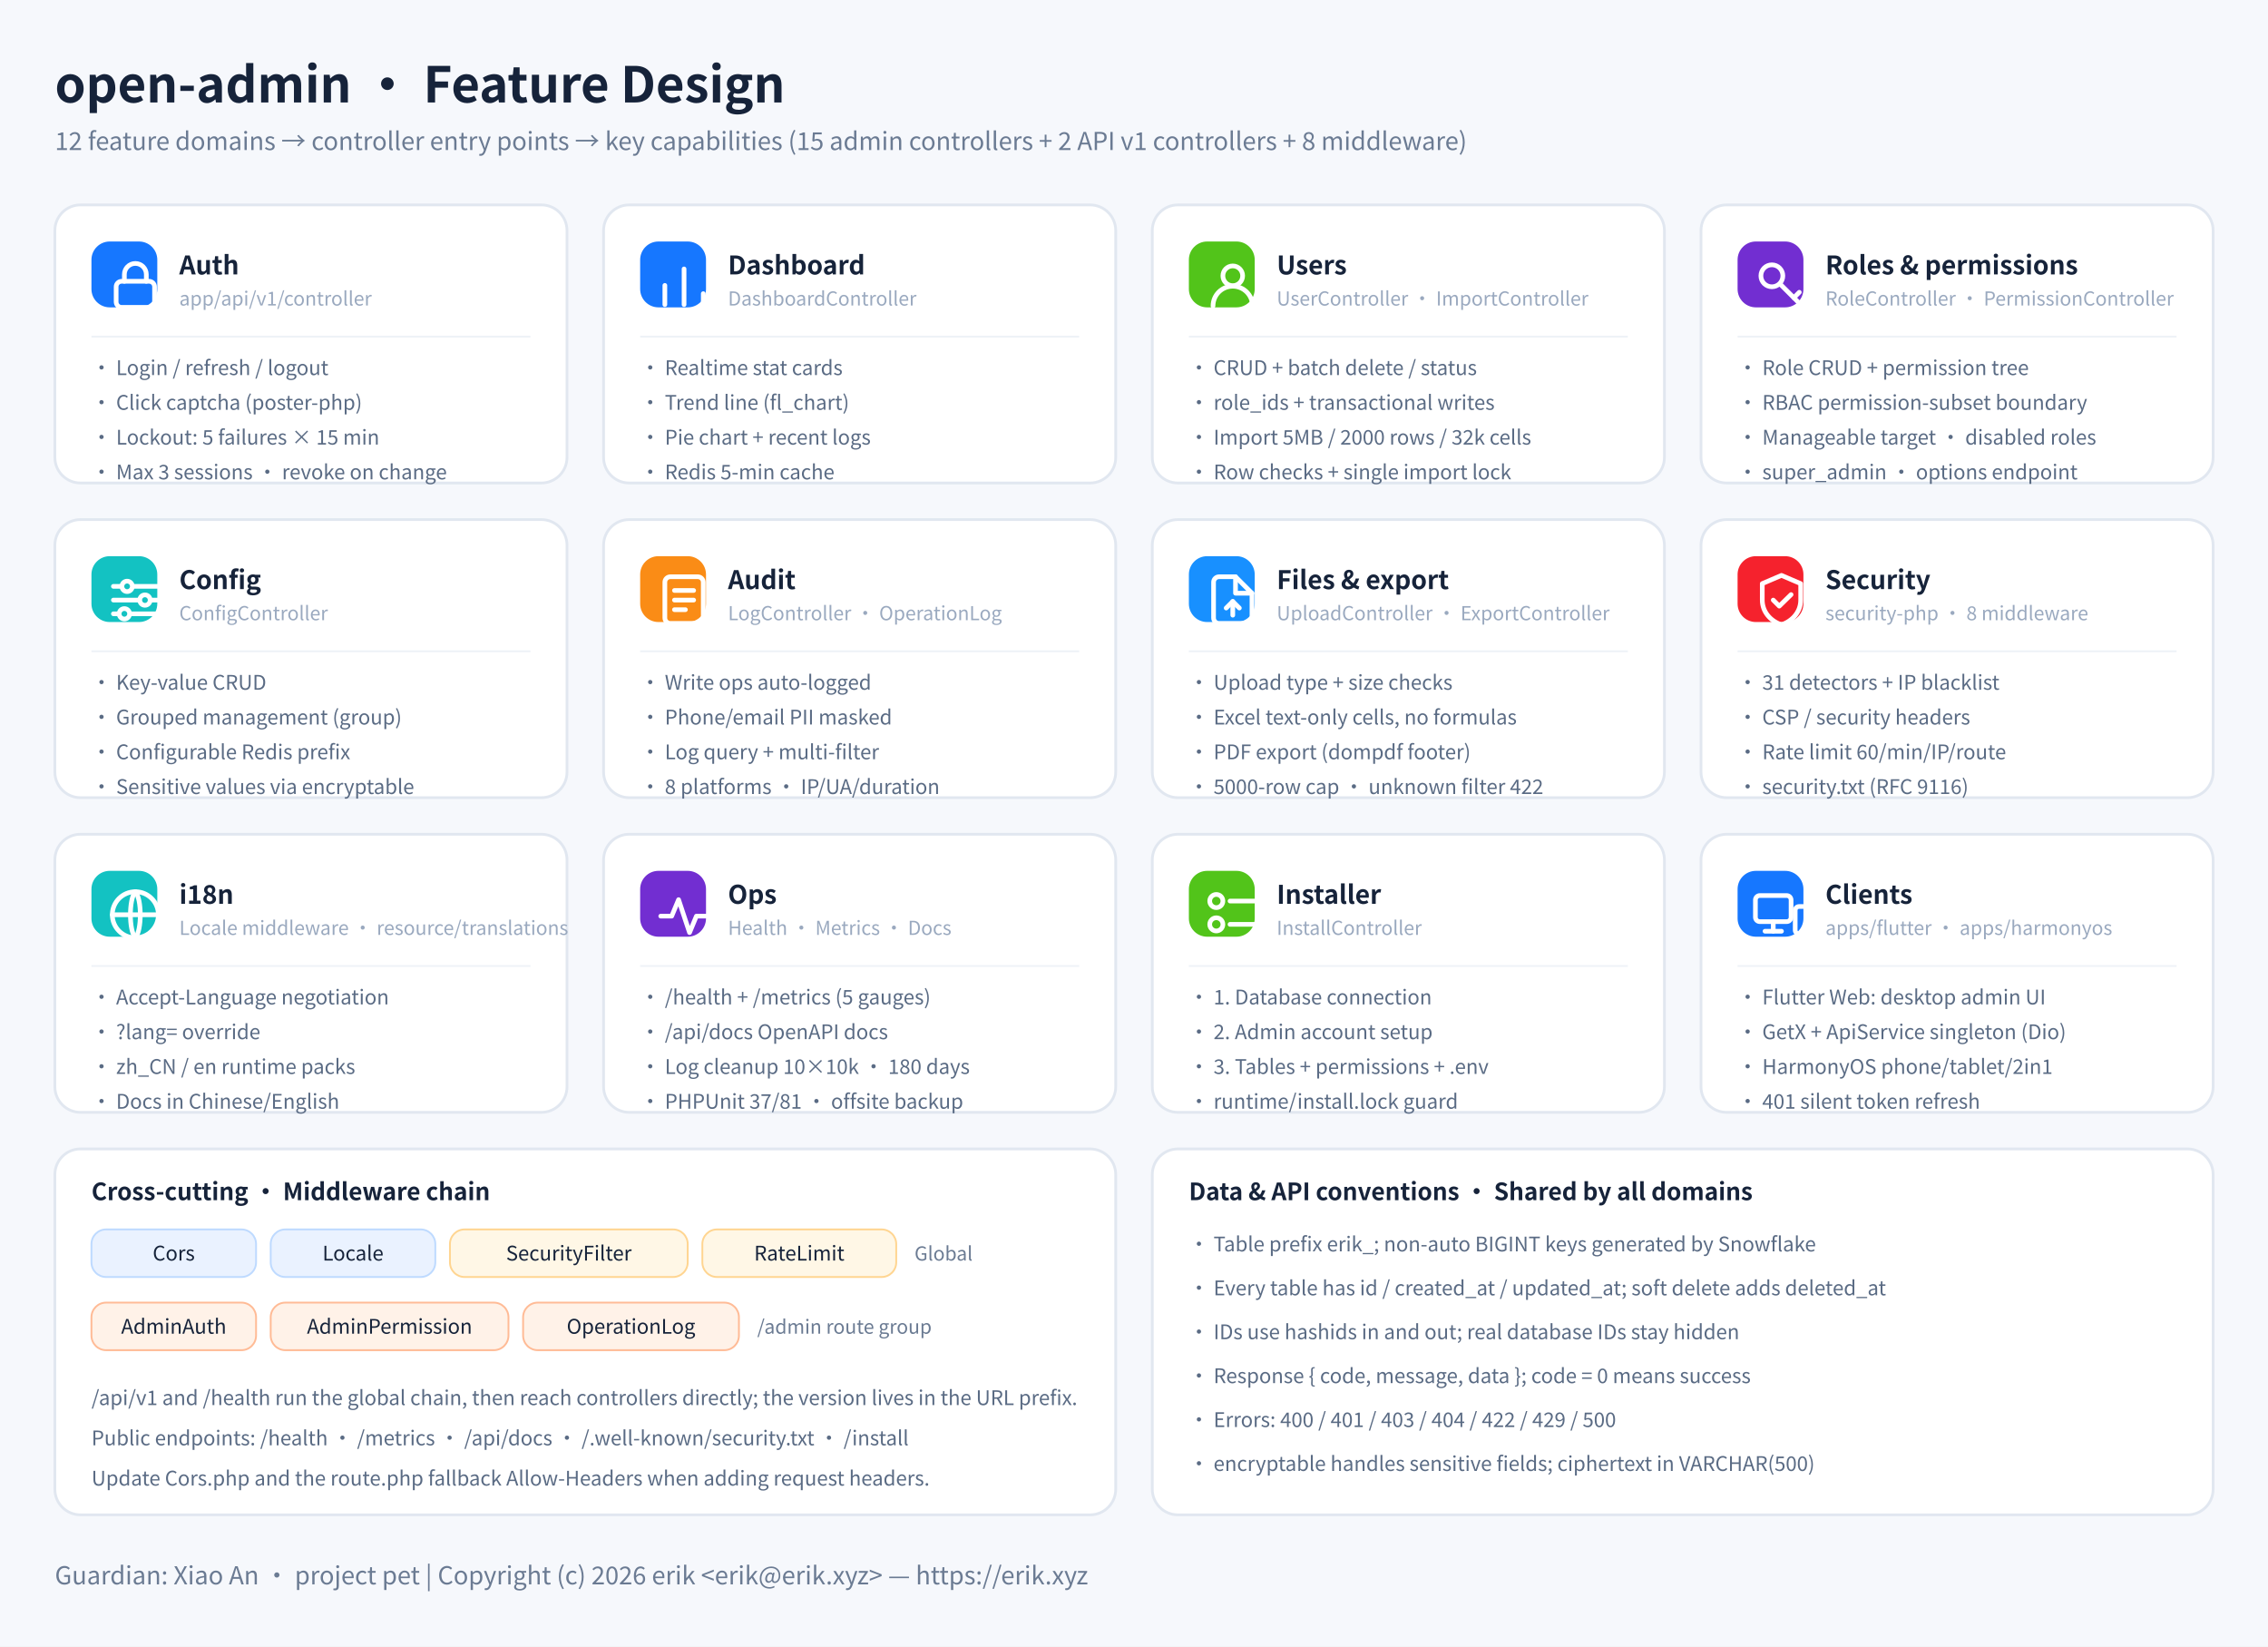
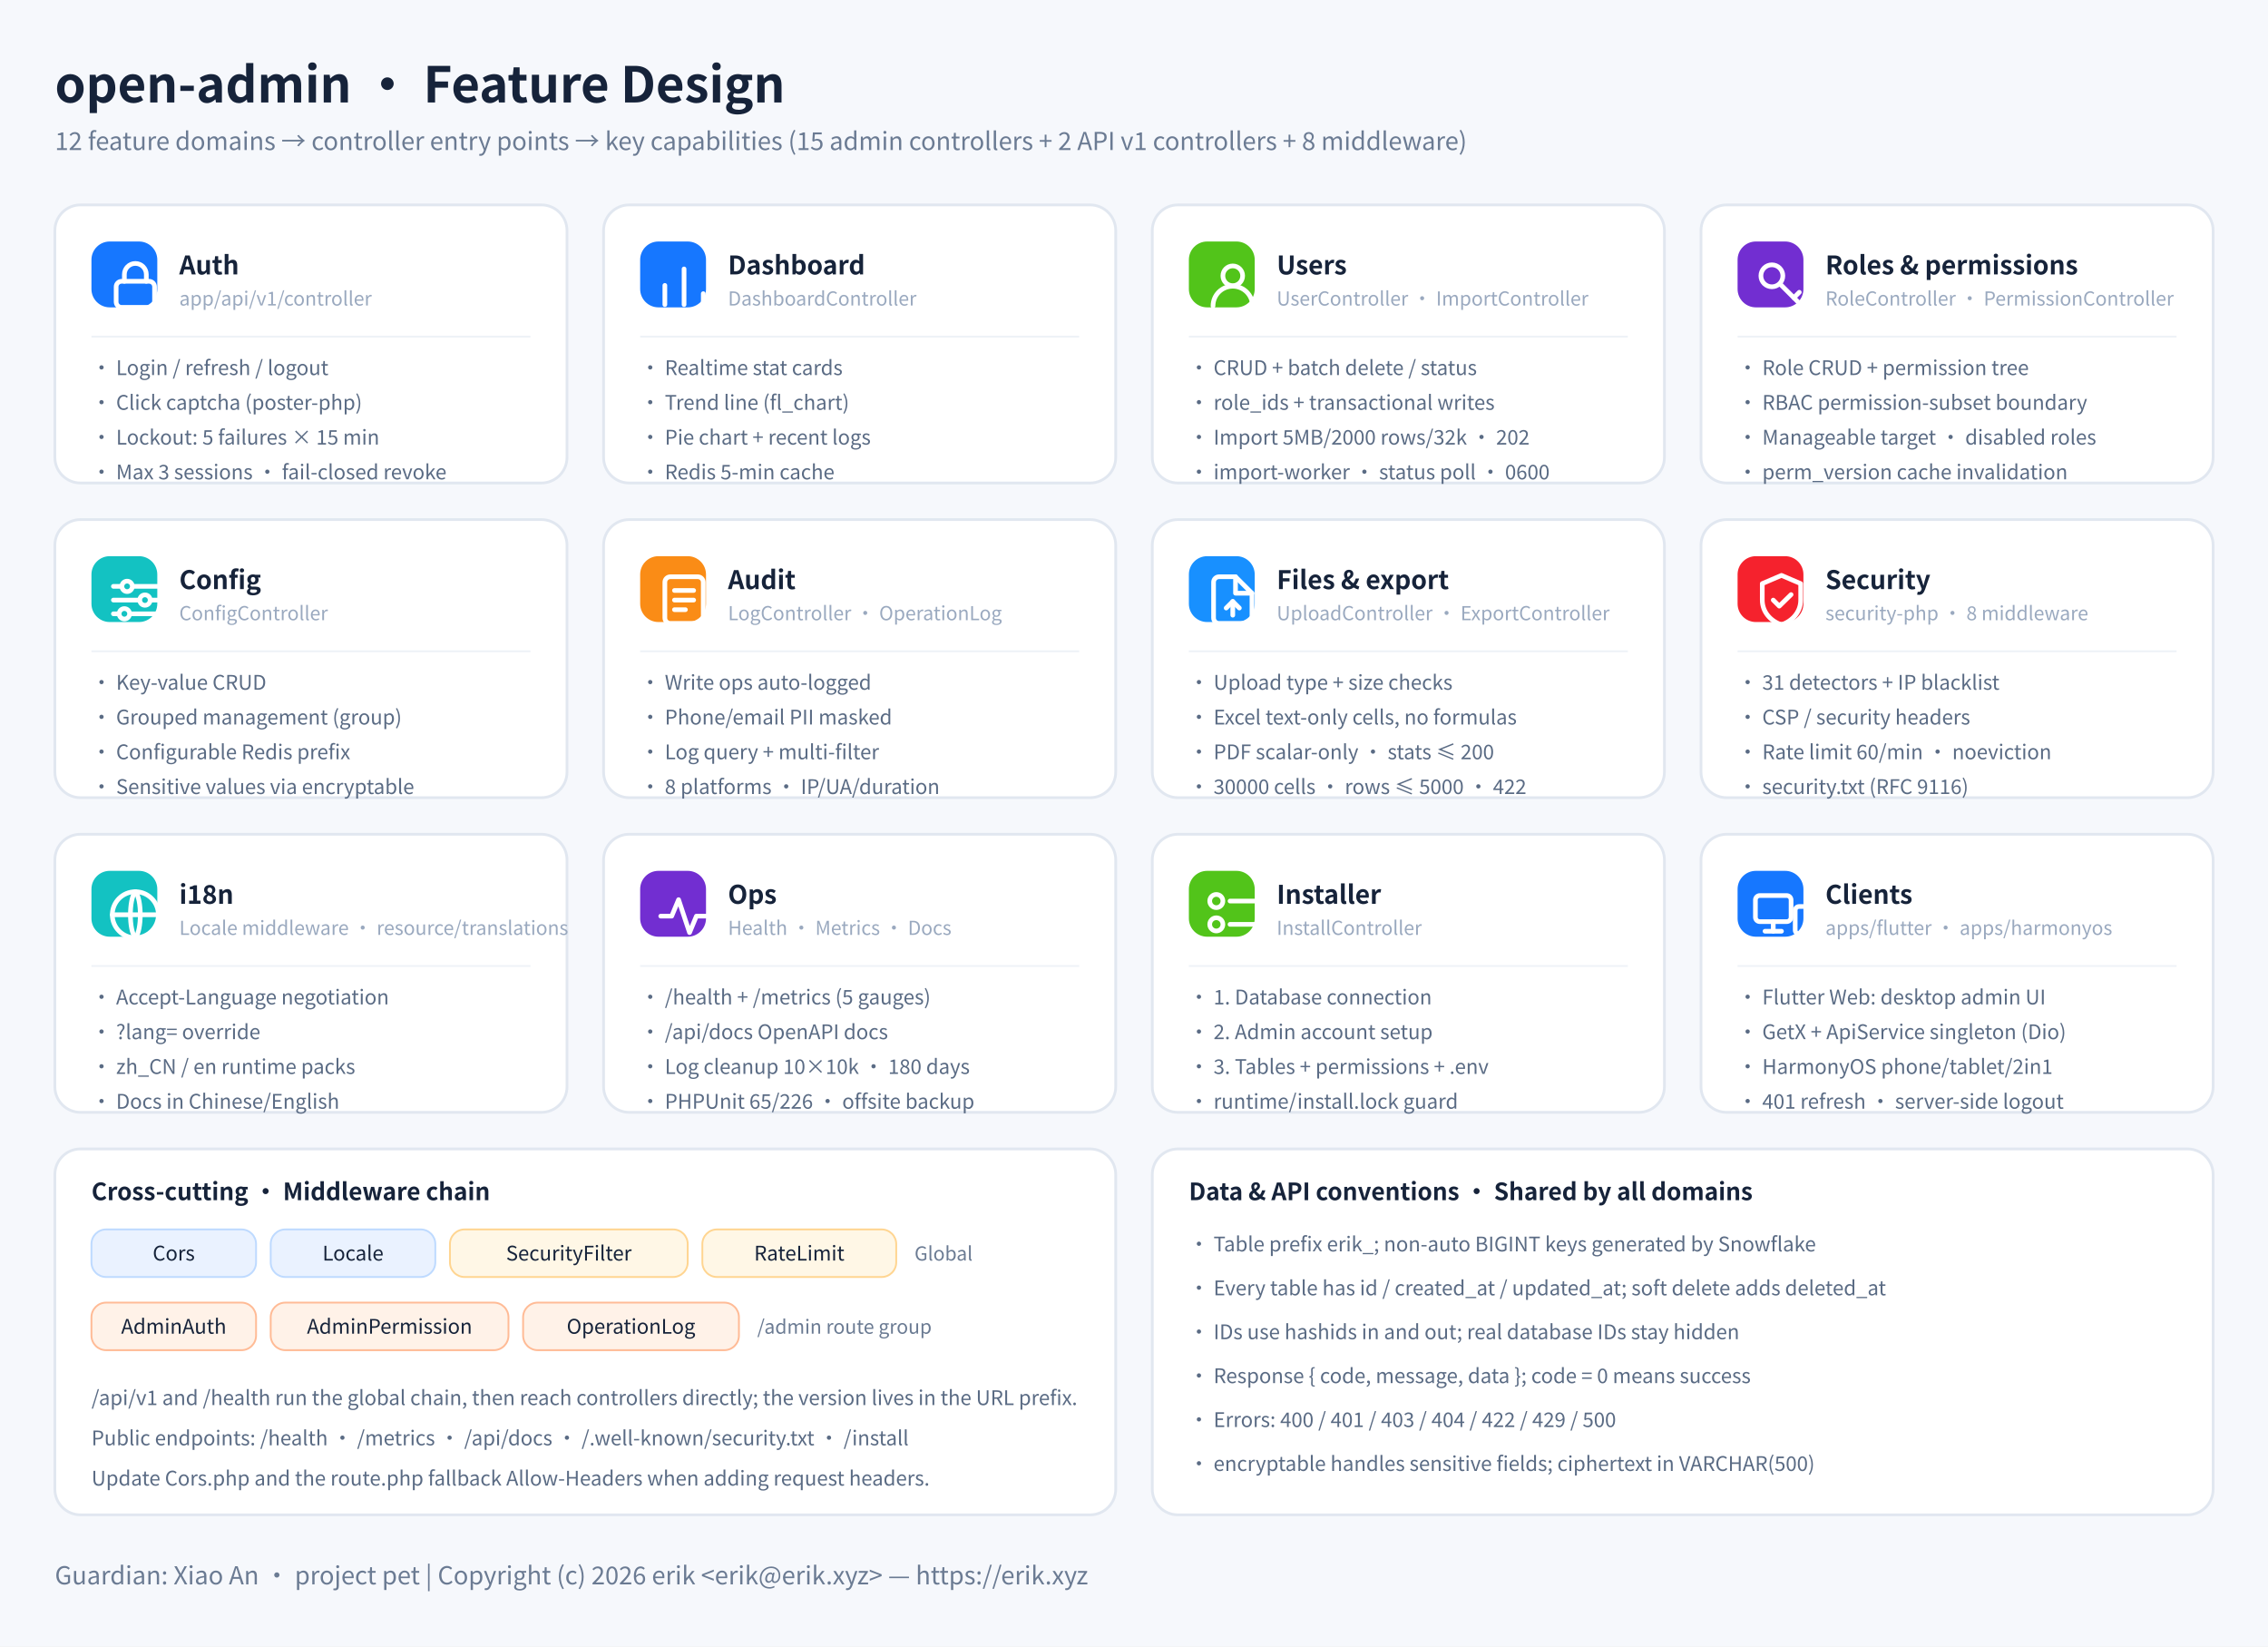
<svg xmlns="http://www.w3.org/2000/svg" viewBox="0 0 1240 900" width="1240" height="900" role="img" aria-label="open-admin feature design diagram">
  <defs>
    <style>
      text { font-family: system-ui, -apple-system, "PingFang SC", "Microsoft YaHei", "Noto Sans CJK SC", "Segoe UI", sans-serif; }
      .t1 { font-size: 27px; font-weight: 700; fill: #16233A; }
      .t2 { font-size: 13.5px; fill: #6B7B93; }
      .card { fill: #FFFFFF; stroke: #E1E7F0; stroke-width: 1.5; }
      .fName { font-size: 14px; font-weight: 700; fill: #16233A; }
      .fWhere { font-size: 10.5px; fill: #9AA9BF; }
      .fItem { font-size: 11px; fill: #5A6B84; }
      .panelT { font-size: 13px; font-weight: 700; fill: #16233A; }
      .chip { font-size: 11px; fill: #16233A; }
      .chipS { font-size: 10.5px; fill: #6B7B93; }
      .ico { fill: none; stroke: #FFFFFF; stroke-width: 1.7; stroke-linecap: round; stroke-linejoin: round; }
    </style>
  </defs>
  <rect width="1240" height="900" fill="#F6F8FC" />
  <text class="t1" x="30" y="56">open-admin · Feature Design</text>
  <text class="t2" x="30" y="82">12 feature domains → controller entry points → key capabilities (15 admin controllers + 2 API v1 controllers + 8 middleware)</text>
  <rect class="card" x="30" y="112" width="280" height="152" rx="14" />
  <rect x="50" y="132" width="36" height="36" rx="10" fill="#1677FF" />
  <g class="ico" transform="translate(56 138) scale(1.5)">
    <rect x="5" y="10.5" width="14" height="9.5" rx="2" />
    <path d="M8 10.5V8a4 4 0 0 1 8 0v2.5" />
  </g>
  <text class="fName" x="98" y="150">Auth</text>
  <text class="fWhere" x="98" y="167">app/api/v1/controller</text>
  <line x1="50" y1="184" x2="290" y2="184" stroke="#EEF2F7" />
  <text class="fItem" x="50" y="205">· Login / refresh / logout</text>
  <text class="fItem" x="50" y="224">· Click captcha (poster-php)</text>
  <text class="fItem" x="50" y="243">· Lockout: 5 failures × 15 min</text>
-   <text class="fItem" x="50" y="262">· Max 3 sessions · revoke on change</text>
+   <text class="fItem" x="50" y="262">· Max 3 sessions · fail-closed revoke</text>
  <rect class="card" x="330" y="112" width="280" height="152" rx="14" />
  <rect x="350" y="132" width="36" height="36" rx="10" fill="#1677FF" />
  <g class="ico" transform="translate(356 138) scale(1.5)">
    <path d="M5 19V12" />
    <path d="M12 19V6" />
    <path d="M19 19v-4" />
  </g>
  <text class="fName" x="398" y="150">Dashboard</text>
  <text class="fWhere" x="398" y="167">DashboardController</text>
  <line x1="350" y1="184" x2="590" y2="184" stroke="#EEF2F7" />
  <text class="fItem" x="350" y="205">· Realtime stat cards</text>
  <text class="fItem" x="350" y="224">· Trend line (fl_chart)</text>
  <text class="fItem" x="350" y="243">· Pie chart + recent logs</text>
  <text class="fItem" x="350" y="262">· Redis 5-min cache</text>
  <rect class="card" x="630" y="112" width="280" height="152" rx="14" />
  <rect x="650" y="132" width="36" height="36" rx="10" fill="#52C41A" />
  <g class="ico" transform="translate(656 138) scale(1.5)">
    <circle cx="12" cy="8.5" r="3.6" />
    <path d="M4.8 19.5a7.2 7.2 0 0 1 14.4 0" />
  </g>
  <text class="fName" x="698" y="150">Users</text>
  <text class="fWhere" x="698" y="167">UserController · ImportController</text>
  <line x1="650" y1="184" x2="890" y2="184" stroke="#EEF2F7" />
  <text class="fItem" x="650" y="205">· CRUD + batch delete / status</text>
  <text class="fItem" x="650" y="224">· role_ids + transactional writes</text>
-   <text class="fItem" x="650" y="243">· Import 5MB / 2000 rows / 32k cells</text>
-   <text class="fItem" x="650" y="262">· Row checks + single import lock</text>
+   <text class="fItem" x="650" y="243">· Import 5MB/2000 rows/32k · 202</text>
+   <text class="fItem" x="650" y="262">· import-worker · status poll · 0600</text>
  <rect class="card" x="930" y="112" width="280" height="152" rx="14" />
  <rect x="950" y="132" width="36" height="36" rx="10" fill="#722ED1" />
  <g class="ico" transform="translate(956 138) scale(1.5)">
    <circle cx="8.5" cy="8.5" r="4" />
    <path d="m11.6 11.6 7.4 7.4" />
    <path d="m16.5 16.5 2-2" />
    <path d="m19 19 1.8-1.8" />
  </g>
  <text class="fName" x="998" y="150">Roles &amp; permissions</text>
  <text class="fWhere" x="998" y="167">RoleController · PermissionController</text>
  <line x1="950" y1="184" x2="1190" y2="184" stroke="#EEF2F7" />
  <text class="fItem" x="950" y="205">· Role CRUD + permission tree</text>
  <text class="fItem" x="950" y="224">· RBAC permission-subset boundary</text>
  <text class="fItem" x="950" y="243">· Manageable target · disabled roles</text>
-   <text class="fItem" x="950" y="262">· super_admin · options endpoint</text>
+   <text class="fItem" x="950" y="262">· perm_version cache invalidation</text>
  <rect class="card" x="30" y="284" width="280" height="152" rx="14" />
  <rect x="50" y="304" width="36" height="36" rx="10" fill="#13C2C2" />
  <g class="ico" transform="translate(56 310) scale(1.5)">
    <path d="M4 7h16" />
    <path d="M4 12h16" />
    <path d="M4 17h16" />
    <circle cx="9" cy="7" r="1.9" fill="#13C2C2" />
    <circle cx="15.5" cy="12" r="1.9" fill="#13C2C2" />
    <circle cx="8" cy="17" r="1.9" fill="#13C2C2" />
  </g>
  <text class="fName" x="98" y="322">Config</text>
  <text class="fWhere" x="98" y="339">ConfigController</text>
  <line x1="50" y1="356" x2="290" y2="356" stroke="#EEF2F7" />
  <text class="fItem" x="50" y="377">· Key-value CRUD</text>
  <text class="fItem" x="50" y="396">· Grouped management (group)</text>
  <text class="fItem" x="50" y="415">· Configurable Redis prefix</text>
  <text class="fItem" x="50" y="434">· Sensitive values via encryptable</text>
  <rect class="card" x="330" y="284" width="280" height="152" rx="14" />
  <rect x="350" y="304" width="36" height="36" rx="10" fill="#FA8C16" />
  <g class="ico" transform="translate(356 310) scale(1.5)">
    <rect x="5" y="3.5" width="14" height="17" rx="2" />
    <path d="M8.5 8.5h7" />
    <path d="M8.5 12h7" />
    <path d="M8.5 15.5h4" />
  </g>
  <text class="fName" x="398" y="322">Audit</text>
  <text class="fWhere" x="398" y="339">LogController · OperationLog</text>
  <line x1="350" y1="356" x2="590" y2="356" stroke="#EEF2F7" />
  <text class="fItem" x="350" y="377">· Write ops auto-logged</text>
  <text class="fItem" x="350" y="396">· Phone/email PII masked</text>
  <text class="fItem" x="350" y="415">· Log query + multi-filter</text>
  <text class="fItem" x="350" y="434">· 8 platforms · IP/UA/duration</text>
  <rect class="card" x="630" y="284" width="280" height="152" rx="14" />
  <rect x="650" y="304" width="36" height="36" rx="10" fill="#1890FF" />
  <g class="ico" transform="translate(656 310) scale(1.5)">
    <path d="M13 3.5H7A2 2 0 0 0 5 5.5v13a2 2 0 0 0 2 2h10a2 2 0 0 0 2-2V9.5z" />
    <path d="M13 3.5V9.5H19" />
    <path d="M12 17.5v-5" />
    <path d="m9.6 14.9 2.4-2.4 2.4 2.4" />
  </g>
  <text class="fName" x="698" y="322">Files &amp; export</text>
  <text class="fWhere" x="698" y="339">UploadController · ExportController</text>
  <line x1="650" y1="356" x2="890" y2="356" stroke="#EEF2F7" />
  <text class="fItem" x="650" y="377">· Upload type + size checks</text>
  <text class="fItem" x="650" y="396">· Excel text-only cells, no formulas</text>
-   <text class="fItem" x="650" y="415">· PDF export (dompdf footer)</text>
-   <text class="fItem" x="650" y="434">· 5000-row cap · unknown filter 422</text>
+   <text class="fItem" x="650" y="415">· PDF scalar-only · stats ≤ 200</text>
+   <text class="fItem" x="650" y="434">· 30000 cells · rows ≤ 5000 · 422</text>
  <rect class="card" x="930" y="284" width="280" height="152" rx="14" stroke="#FFCCC7" />
  <rect x="950" y="304" width="36" height="36" rx="10" fill="#F5222D" />
  <g class="ico" transform="translate(956 310) scale(1.5)">
    <path d="M12 3 5 6v6c0 4.2 2.9 7.6 7 9 4.1-1.4 7-4.8 7-9V6z" />
    <path d="m9 12 2.2 2.2L15.5 10" />
  </g>
  <text class="fName" x="998" y="322">Security</text>
  <text class="fWhere" x="998" y="339">security-php · 8 middleware</text>
  <line x1="950" y1="356" x2="1190" y2="356" stroke="#EEF2F7" />
  <text class="fItem" x="950" y="377">· 31 detectors + IP blacklist</text>
  <text class="fItem" x="950" y="396">· CSP / security headers</text>
-   <text class="fItem" x="950" y="415">· Rate limit 60/min/IP/route</text>
+   <text class="fItem" x="950" y="415">· Rate limit 60/min · noeviction</text>
  <text class="fItem" x="950" y="434">· security.txt (RFC 9116)</text>
  <rect class="card" x="30" y="456" width="280" height="152" rx="14" />
  <rect x="50" y="476" width="36" height="36" rx="10" fill="#13C2C2" />
  <g class="ico" transform="translate(56 482) scale(1.5)">
    <circle cx="12" cy="12" r="8.4" />
    <path d="M3.6 12h16.8" />
    <path d="M12 3.6c2.4 2.7 2.4 14.1 0 16.8" />
    <path d="M12 3.6c-2.4 2.7-2.4 14.1 0 16.8" />
  </g>
  <text class="fName" x="98" y="494">i18n</text>
  <text class="fWhere" x="98" y="511">Locale middleware · resource/translations</text>
  <line x1="50" y1="528" x2="290" y2="528" stroke="#EEF2F7" />
  <text class="fItem" x="50" y="549">· Accept-Language negotiation</text>
  <text class="fItem" x="50" y="568">· ?lang= override</text>
  <text class="fItem" x="50" y="587">· zh_CN / en runtime packs</text>
  <text class="fItem" x="50" y="606">· Docs in Chinese/English</text>
  <rect class="card" x="330" y="456" width="280" height="152" rx="14" />
  <rect x="350" y="476" width="36" height="36" rx="10" fill="#722ED1" />
  <g class="ico" transform="translate(356 482) scale(1.5)">
    <path d="M3.5 12.5h4l2.5-6 4 12 2.5-6h4" />
  </g>
  <text class="fName" x="398" y="494">Ops</text>
  <text class="fWhere" x="398" y="511">Health · Metrics · Docs</text>
  <line x1="350" y1="528" x2="590" y2="528" stroke="#EEF2F7" />
  <text class="fItem" x="350" y="549">· /health + /metrics (5 gauges)</text>
  <text class="fItem" x="350" y="568">· /api/docs OpenAPI docs</text>
  <text class="fItem" x="350" y="587">· Log cleanup 10×10k · 180 days</text>
-   <text class="fItem" x="350" y="606">· PHPUnit 37/81 · offsite backup</text>
+   <text class="fItem" x="350" y="606">· PHPUnit 65/226 · offsite backup</text>
  <rect class="card" x="630" y="456" width="280" height="152" rx="14" />
  <rect x="650" y="476" width="36" height="36" rx="10" fill="#52C41A" />
  <g class="ico" transform="translate(656 482) scale(1.5)">
    <circle cx="6" cy="7" r="2.4" />
    <circle cx="6" cy="15.5" r="2.4" />
    <path d="M11 7h9" />
    <path d="M11 15.5h9" />
  </g>
  <text class="fName" x="698" y="494">Installer</text>
  <text class="fWhere" x="698" y="511">InstallController</text>
  <line x1="650" y1="528" x2="890" y2="528" stroke="#EEF2F7" />
  <text class="fItem" x="650" y="549">· 1. Database connection</text>
  <text class="fItem" x="650" y="568">· 2. Admin account setup</text>
  <text class="fItem" x="650" y="587">· 3. Tables + permissions + .env</text>
  <text class="fItem" x="650" y="606">· runtime/install.lock guard</text>
  <rect class="card" x="930" y="456" width="280" height="152" rx="14" />
  <rect x="950" y="476" width="36" height="36" rx="10" fill="#1677FF" />
  <g class="ico" transform="translate(956 482) scale(1.5)">
    <rect x="2.5" y="5" width="13" height="9.5" rx="1.6" />
    <path d="M6 18h6" />
    <path d="M9 14.5V18" />
    <rect x="17" y="9" width="4.5" height="10" rx="1.4" />
  </g>
  <text class="fName" x="998" y="494">Clients</text>
  <text class="fWhere" x="998" y="511">apps/flutter · apps/harmonyos</text>
  <line x1="950" y1="528" x2="1190" y2="528" stroke="#EEF2F7" />
  <text class="fItem" x="950" y="549">· Flutter Web: desktop admin UI</text>
  <text class="fItem" x="950" y="568">· GetX + ApiService singleton (Dio)</text>
  <text class="fItem" x="950" y="587">· HarmonyOS phone/tablet/2in1</text>
-   <text class="fItem" x="950" y="606">· 401 silent token refresh</text>
+   <text class="fItem" x="950" y="606">· 401 refresh · server-side logout</text>
  <rect class="card" x="30" y="628" width="580" height="200" rx="14" />
  <text class="panelT" x="50" y="656">Cross-cutting · Middleware chain</text>
  <g>
    <rect x="50" y="672" width="90" height="26" rx="8" fill="#EAF2FF" stroke="#BEDAFF" />
    <text class="chip" x="95" y="689" text-anchor="middle" font-size="11.5">Cors</text>
    <rect x="148" y="672" width="90" height="26" rx="8" fill="#EAF2FF" stroke="#BEDAFF" />
    <text class="chip" x="193" y="689" text-anchor="middle" font-size="11.5">Locale</text>
    <rect x="246" y="672" width="130" height="26" rx="8" fill="#FFF7E6" stroke="#FFD591" />
    <text class="chip" x="311" y="689" text-anchor="middle" font-size="11.5">SecurityFilter</text>
    <rect x="384" y="672" width="106" height="26" rx="8" fill="#FFF7E6" stroke="#FFD591" />
    <text class="chip" x="437" y="689" text-anchor="middle" font-size="11.5">RateLimit</text>
    <text class="chipS" x="500" y="689">Global</text>
  </g>
  <g>
    <rect x="50" y="712" width="90" height="26" rx="8" fill="#FFF2E8" stroke="#FFBB96" />
    <text class="chip" x="95" y="729" text-anchor="middle" font-size="11.5">AdminAuth</text>
    <rect x="148" y="712" width="130" height="26" rx="8" fill="#FFF2E8" stroke="#FFBB96" />
    <text class="chip" x="213" y="729" text-anchor="middle" font-size="11.5">AdminPermission</text>
    <rect x="286" y="712" width="118" height="26" rx="8" fill="#FFF2E8" stroke="#FFBB96" />
    <text class="chip" x="345" y="729" text-anchor="middle" font-size="11.5">OperationLog</text>
    <text class="chipS" x="414" y="729">/admin route group</text>
  </g>
  <text class="fItem" x="50" y="768">/api/v1 and /health run the global chain, then reach controllers directly; the version lives in the URL prefix.</text>
  <text class="fItem" x="50" y="790">Public endpoints: /health · /metrics · /api/docs · /.well-known/security.txt · /install</text>
  <text class="fItem" x="50" y="812">Update Cors.php and the route.php fallback Allow-Headers when adding request headers.</text>
  <rect class="card" x="630" y="628" width="580" height="200" rx="14" />
  <text class="panelT" x="650" y="656">Data &amp; API conventions · Shared by all domains</text>
  <text class="fItem" x="650" y="684">· Table prefix erik_; non-auto BIGINT keys generated by Snowflake</text>
  <text class="fItem" x="650" y="708">· Every table has id / created_at / updated_at; soft delete adds deleted_at</text>
  <text class="fItem" x="650" y="732">· IDs use hashids in and out; real database IDs stay hidden</text>
  <text class="fItem" x="650" y="756">· Response { code, message, data }; code = 0 means success</text>
  <text class="fItem" x="650" y="780">· Errors: 400 / 401 / 403 / 404 / 422 / 429 / 500</text>
  <text class="fItem" x="650" y="804">· encryptable handles sensitive fields; ciphertext in VARCHAR(500)</text>
  <text class="t2" x="30" y="866" font-size="11.5">
    Guardian: Xiao An · project pet | Copyright (c) 2026 erik &lt;erik@erik.xyz&gt; — https://erik.xyz
  </text>
</svg>
